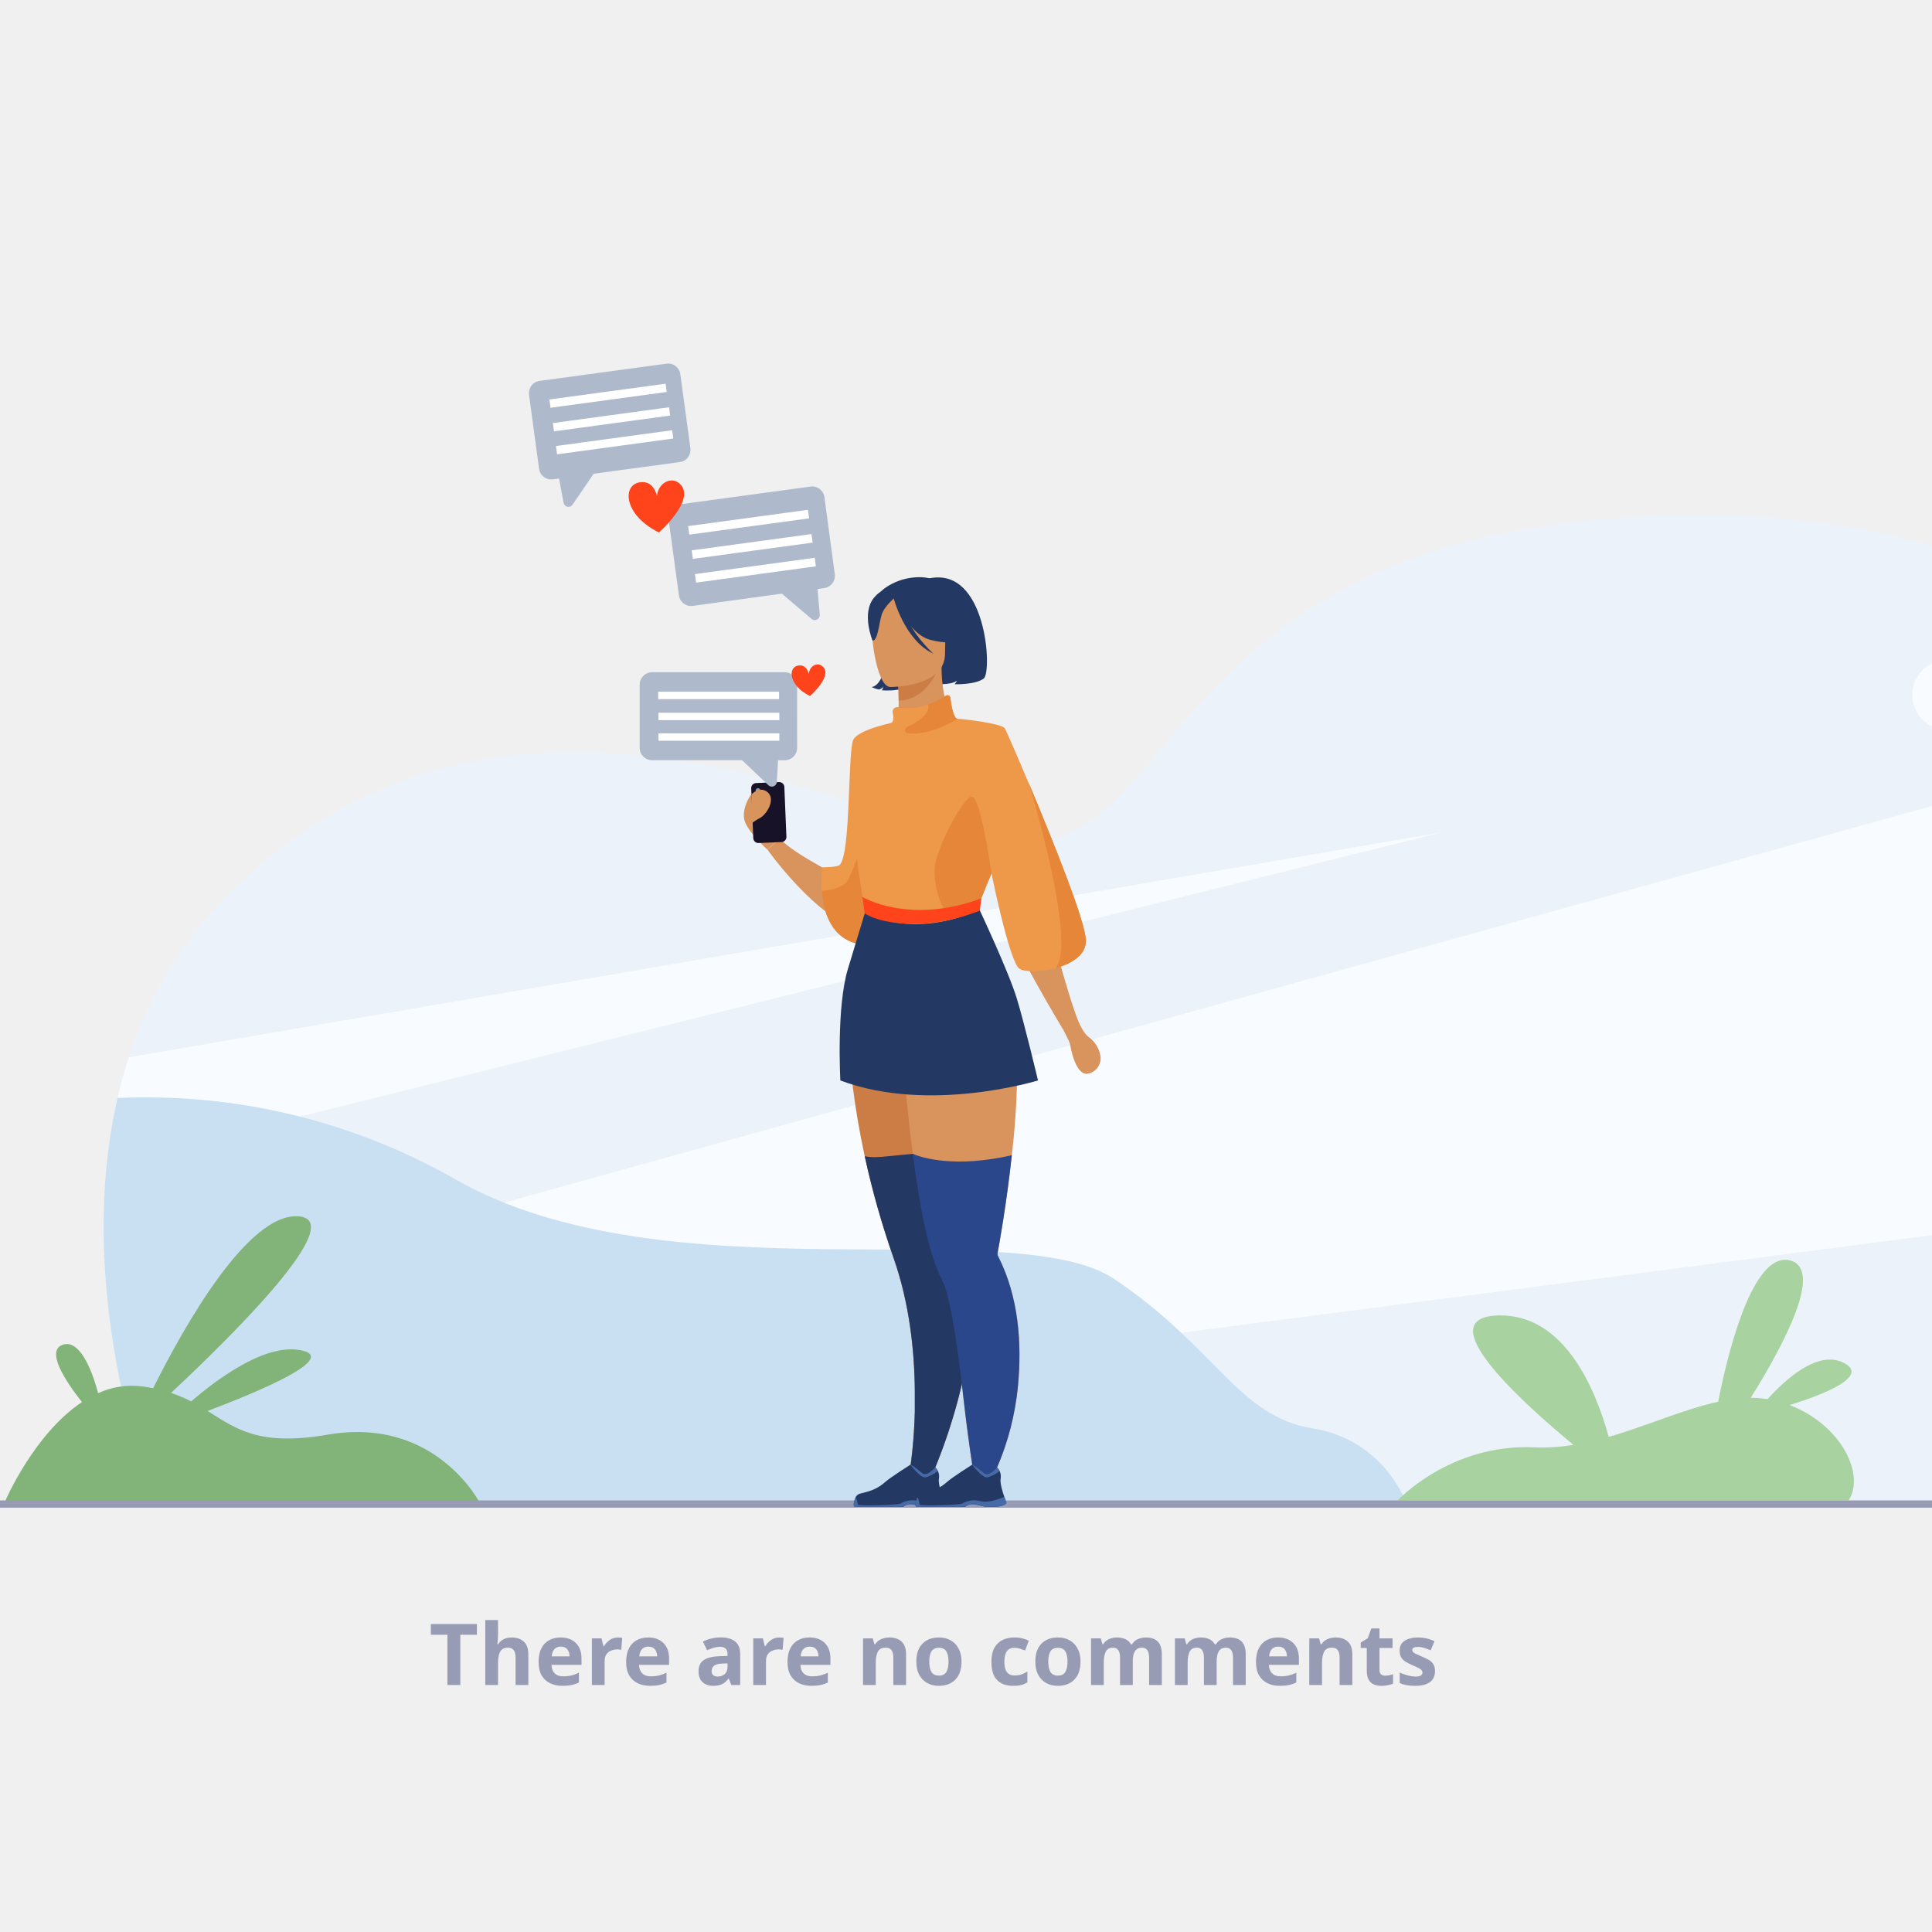
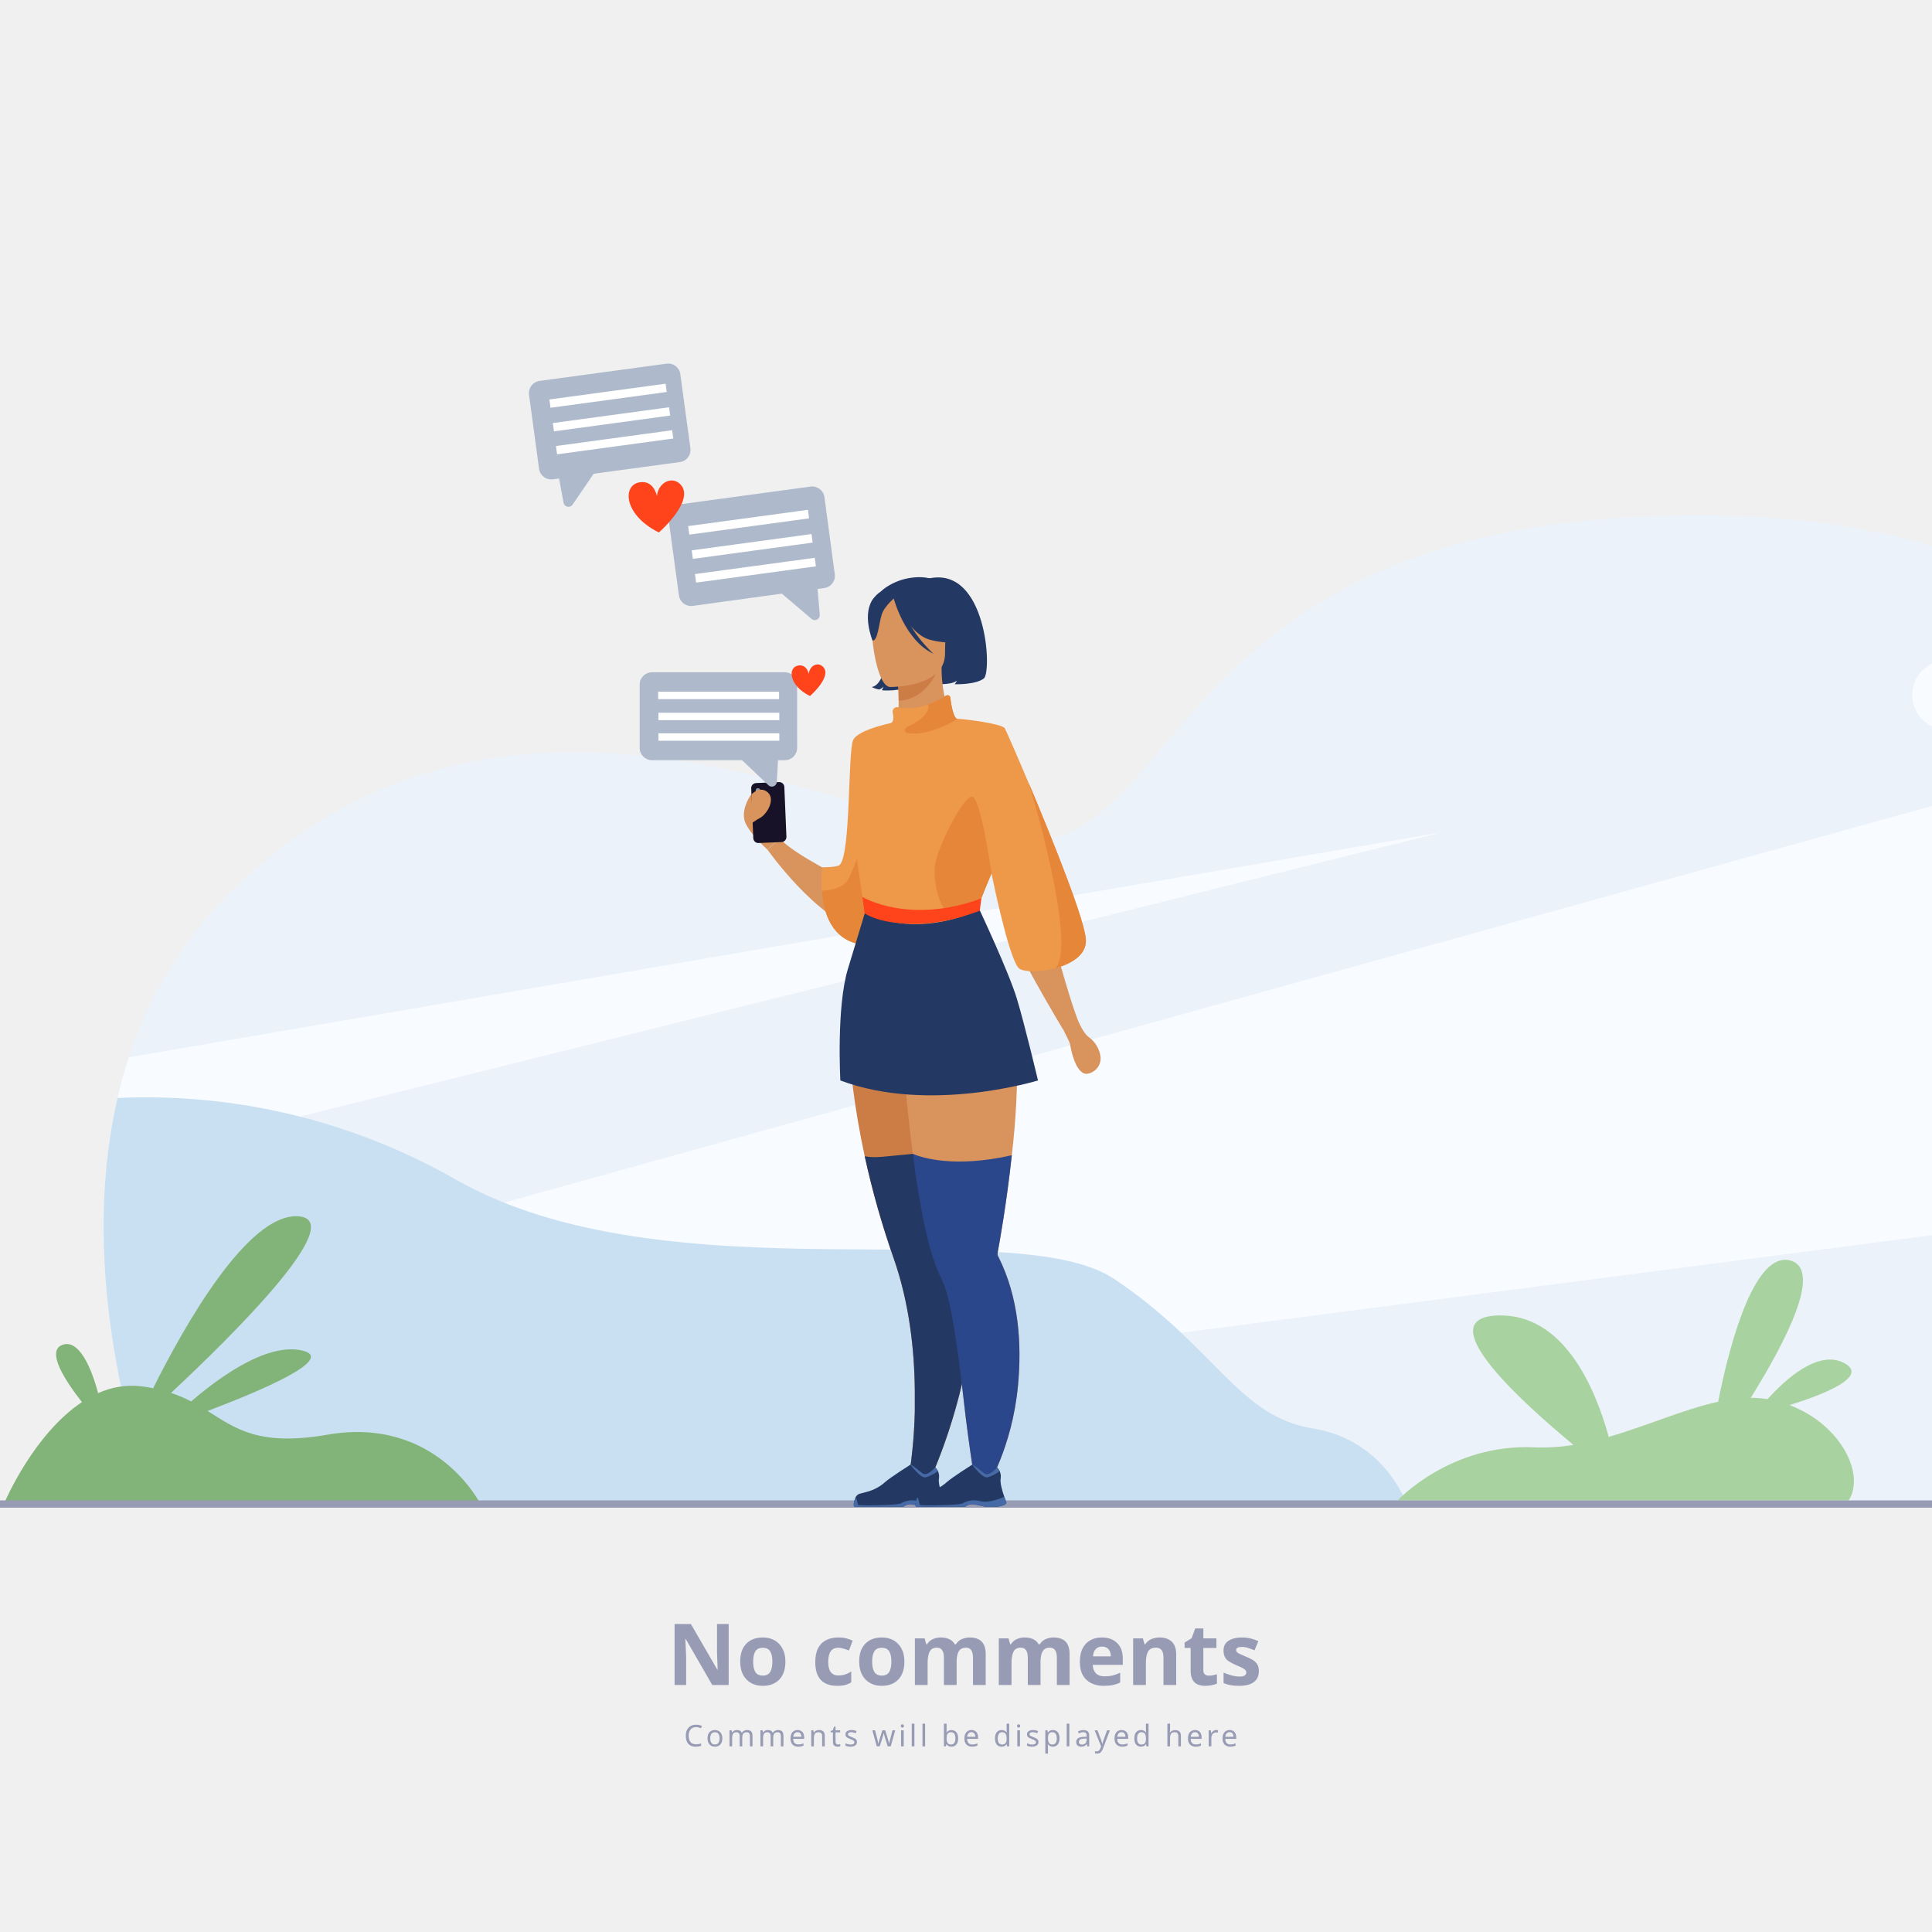
<svg xmlns="http://www.w3.org/2000/svg" id="Layer_1" data-name="Layer 1" viewBox="0 0 533.74 533.74">
  <defs>
-     <style>.cls-1{fill:#ebf2f9;}.cls-2{fill:#f8fbff;}.cls-3{fill:#c9e0f2;}.cls-4{fill:#a8d29f;}.cls-5{fill:#82b378;}.cls-6,.cls-7{fill:#979bb4;}.cls-7{font-size:23.6px;font-family:Poppins-SemiBold, Poppins;font-weight:600;}.cls-8{fill:#d9935c;}.cls-9{fill:#171228;}.cls-10{fill:#909aa3;}.cls-11{fill:#cb7d45;}.cls-12{fill:#233862;}.cls-13{fill:#ee9849;}.cls-14{fill:#e58638;}.cls-15{fill:#2b478b;}.cls-16,.cls-20{fill:#ff431a;}.cls-17{fill:#466aa5;}.cls-18{fill:#aebacb;}.cls-18,.cls-20{fill-rule:evenodd;}.cls-19{fill:#fff;}</style>
+     <style>.cls-1{fill:#ebf2f9;}.cls-2{fill:#f8fbff;}.cls-3{fill:#c9e0f2;}.cls-4{fill:#a8d29f;}.cls-5{fill:#82b378;}.cls-21,.cls-6,.cls-7{fill:#979bb4;}.cls-7{font-size:23.6px;font-family:Poppins-SemiBold, Poppins;font-weight:600;}.cls-8{fill:#d9935c;}.cls-9{fill:#171228;}.cls-10{fill:#909aa3;}.cls-11{fill:#cb7d45;}.cls-12{fill:#233862;}.cls-13{fill:#ee9849;}.cls-14{fill:#e58638;}.cls-15{fill:#2b478b;}.cls-16,.cls-20{fill:#ff431a;}.cls-17{fill:#466aa5;}.cls-18{fill:#aebacb;}.cls-18,.cls-20{fill-rule:evenodd;}.cls-19{fill:#fff;}.cls-21{font-size:8.26px;font-family:Poppins-Thin, Poppins;font-weight:200;letter-spacing:0.1em;}</style>
  </defs>
  <path class="cls-1" d="M573.48,170.91c-32-25.57-82.67-31.3-130.75-27.46-116.26,9.28-118.46,87-157.37,89S142.75,166.69,62.5,247.68a111.57,111.57,0,0,0-26.9,44.4q-1.83,5.6-3.13,11.25s0,0,0,.05a145.79,145.79,0,0,0-3,18.39c-4.89,48.76,13.35,93.85,13.35,93.85l345.91.11h20.42l148.32,0h16Z" />
  <path class="cls-2" d="M574,211.47,100,343.14a163.39,163.39,0,0,0,5.74,53.73L574,336Z" />
  <path class="cls-2" d="M398.55,229.89,29.46,321.77a145.79,145.79,0,0,1,3-18.39s0,0,0-.05q1.31-5.65,3.13-11.25Z" />
  <path class="cls-3" d="M388.72,415.73l-345.91-.11S19.72,358.54,32.46,303.38c0,0,0,0,0-.05a172.72,172.72,0,0,1,93.46,22.54c58.38,33.2,154.22,8.91,182,27.53s34.11,37.9,54.74,41.22c18,2.89,24.68,17.44,26.09,21.11Z" />
  <path class="cls-2" d="M528.28,192a9.65,9.65,0,1,1,9.65,9.64A9.65,9.65,0,0,1,528.28,192Z" />
  <path class="cls-4" d="M494.39,388.18c9.58-3,21.9-7.89,15.2-11.56-7.18-3.93-16.33,4.41-21.29,9.93l-.78-.12a27.26,27.26,0,0,0-3.85-.27c9.45-15.16,20-35.34,11-37.91-9.68-2.76-16.62,21.77-20,39-9.46,2.06-19.64,6.65-30.24,9.71C440.66,383.29,432,363,414,363.41c-19,.47,4.72,22.53,20.68,35.76a52.78,52.78,0,0,1-10.81.68c-23.21-1.08-37.75,14.66-37.75,14.66H510.73C515.41,407.09,508.32,393.4,494.39,388.18Z" />
  <path class="cls-5" d="M1.44,414.68l131.31.86s-12.14-24.41-42.27-19.19c-19,3.29-25.31-1.68-33.14-6.55,14.49-5.48,36-14.54,26-16.73-9.53-2.09-22.53,7.19-30.53,14.09a39.38,39.38,0,0,0-5.56-2.35c17.12-16,49.35-47.88,35.12-48.79-14-.89-31.65,30.66-40.06,47.49-1-.19-2-.36-3.05-.5a22.41,22.41,0,0,0-12.15,1.87c-1.86-7-5.29-15-9.85-13.35s.6,9.74,5.38,15.82C9.37,396.14,1.44,414.68,1.44,414.68Z" />
  <path class="cls-6" d="M573.48,414.51H-5.84a1,1,0,0,0-1,1,1,1,0,0,0,1,1H573.48Z" />
-   <text class="cls-7" transform="translate(118.56 465.5)">There are no comments</text>
+   <text class="cls-7" transform="translate(184.24 465.5)">No comments</text>
  <path class="cls-8" d="M238,257.1C225.62,254,212,234.69,212,234.69l3.49-3c3.62,4.26,18.66,11.61,18.66,11.61-.08-3.9,0-7.46.27-10.7,1.67-22,10-29.37,12.24-31a5.92,5.92,0,0,1,.58-.37s0,.16,0,.46c0,.66.09,2,.15,3.79C247.85,219,248.4,259.75,238,257.1Z" />
  <path class="cls-8" d="M215.47,231.66c-.05-.52-.4-8.09-1.9-9.53s-4.48-3.4-5.33-3.24-3.75,5-2.38,8.29,6.12,7.51,6.12,7.51Z" />
  <rect class="cls-9" x="207.8" y="216.21" width="9.16" height="16.58" rx="1.4" transform="translate(-9.2 9.07) rotate(-2.4)" />
  <path class="cls-10" d="M210,218.64a.66.66,0,0,1-.85.36.65.65,0,1,1,.85-.36Z" />
  <path class="cls-8" d="M207.62,219.46s2.23-2.48,4.46-.58-.15,6-2.08,7.07a15.52,15.52,0,0,0-2.56,1.69Z" />
  <path class="cls-11" d="M265.06,385.16c-.76,3-1.59,5.87-2.44,8.53-.18.58-.36,1.14-.54,1.69l-.27.81c-.18.52-.35,1-.53,1.55s-.46,1.3-.68,1.92c-.17.46-.34.91-.5,1.36-2.52,6.75-4.63,11-4.63,11l-5-.34a136.94,136.94,0,0,0,2.26-21.79l0-1.38c0-1,0-2,0-3V384.2c-.1-11.05-1.47-24.11-5.84-36.58a238.35,238.35,0,0,1-8-28.19c-6-27.67-4.59-45.84-4.59-45.84l28.21,3.3,1.31.15c.12,13,.46,30.55.75,44.31.05,2.38.09,4.66.14,6.77.2,8.83.34,14.87.34,14.87C270.55,354.67,268.58,371.16,265.06,385.16Z" />
  <path class="cls-12" d="M257,176.72s6.68,5.68.56,12.22c0,0,5.09.5,6.82-.91a4.85,4.85,0,0,1-.65,1s5.7.2,8.05-1.58.84-30.94-15-27.68c0,0-13.41-1-12.16,14.5s-3.82,15.52-3.82,15.52a7.18,7.18,0,0,0,2.09.7s1-.38,1.19-.93a3.71,3.71,0,0,1-.45,1.14s5.47.52,8.19-1.55S257.76,179.92,257,176.72Z" />
  <path class="cls-8" d="M278.52,270.42c-5.33-12-7.88-15.34-8-19.1-.07-3,1.39-6.19,4.24-14.06a28.21,28.21,0,0,0,1.42-5.69c2.26-15.17-6.52-31.58-12-32.69-1.52-.41-4.09-5.89-4.06-14.72l-.68.14L248,186.57s.26,3.61.27,7c0,2.84-.14,5.72-.79,6.06-.82.08-1.58.23-1.58.23S236.2,206.7,235.57,216c-.84,12.37,7.88,27,.15,51.74C227.82,293,281.47,277,278.52,270.42Z" />
  <path class="cls-11" d="M248,186.57s.26,3.61.27,7c6.43-.18,9.82-6,11.22-9.29Z" />
  <path class="cls-12" d="M260.68,183.05s3.37-5.33,4.18-9.88c.58-3.24-1.08-15.29-13.18-13.55a16.35,16.35,0,0,0-6.82,2.58c-2.62,1.77-6.42,5.6-2.18,16.11l1.1,3.55Z" />
  <path class="cls-8" d="M245.87,189.79s15.2.25,15.21-9.22,2-15.81-7.73-16.37-11.59,3.05-12.37,6.21S241.91,189.48,245.87,189.79Z" />
  <path class="cls-12" d="M246.43,164s4.16,11.11,10.55,12.76,9.16-.07,9.16-.07A18.09,18.09,0,0,1,260.22,166S249.57,158.67,246.43,164Z" />
  <path class="cls-12" d="M247.46,164.87s-3.11,2.48-3.87,4.89-1.1,7.37-2.54,7.21c0,0-3.14-7.56.39-11.83C245.17,160.61,247.46,164.87,247.46,164.87Z" />
  <path class="cls-8" d="M298.29,283.12l-4.56,1.37s-15.06-25-16.43-31.48c-.44-2.12-1.54-6.36-2.82-11.1-2.64-9.83-6.05-21.85-6.05-21.85l-1.13-4.87-3.83-16.6s7.34.75,11.63,2.55a5.35,5.35,0,0,1,2.89,2.13c3.15,6.93,6.3,24.43,8.51,36.92,1.24,6.95,2.18,12.36,2.67,13.5C290.54,256.88,294.72,274.45,298.29,283.12Z" />
  <path class="cls-12" d="M246.88,165.24s3,11.64,11,15.36c0,0-8.06-7.15-8.75-14.83S246.88,165.24,246.88,165.24Z" />
  <path class="cls-8" d="M298,282.36s1.39,3.27,2.83,4.18a8.11,8.11,0,0,1,3.12,4.87,4.3,4.3,0,0,1-3.76,5.25c-1.82,0-3.56-2.49-4.64-8.43-.06-.33-1.79-3.74-1.79-3.74Z" />
  <path class="cls-8" d="M281.24,382.73c-1.62,17.31-8.76,28.51-8.76,28.51L270,413.46s-2.22-12.68-3.83-27.19c-1.53-13.79-3.62-28.39-6-32.84-3.54-6.66-6.16-20.27-8-34.65-3.1-23.8-4.2-49.72-4.2-49.72l28.6-1.42c2.88,4.84,4.13,12.77,4.43,21.79a219.63,219.63,0,0,1-1.47,29.72c-1.45,13.37-3.46,24.52-3.93,27h0a1.48,1.48,0,0,0,.19,1C281.49,358.41,282.31,371.29,281.24,382.73Z" />
  <path class="cls-13" d="M247.86,230.67c-.64,15.71-3,31.27-9.83,30.27-8.39-1.22-10.57-9.05-11-14.87a33.12,33.12,0,0,1,.12-6.46s4.13,0,4.8-.64c3.17-2.92,2.23-31.64,3.79-34.62s11.75-4.9,11.75-4.9S248.5,215.14,247.86,230.67Z" />
  <path class="cls-14" d="M247.86,230.67c-.64,15.71-3,31.27-9.83,30.27-8.39-1.22-10.57-9.05-11-14.87,2.06-.1,5.68-.6,7.12-2.8,2.07-3.14,8.5-23.39,8.5-23.39S245.16,224.43,247.86,230.67Z" />
  <path class="cls-12" d="M265.06,385.16c-.76,3-1.59,5.87-2.44,8.53-.18.58-.36,1.14-.54,1.69l-.27.81c-.18.52-.35,1-.53,1.55s-.46,1.3-.68,1.92c-.17.46-.34.91-.5,1.36-2.52,6.75-4.63,11-4.63,11l-5-.34a136.94,136.94,0,0,0,2.26-21.79l0-1.38c0-1,0-2,0-3V384.2c-.1-11.05-1.47-24.11-5.84-36.58a238.35,238.35,0,0,1-8-28.19c3,.61,5.61,0,13.22-.65.81-.07,4.63,4.67,8.42,10.94.19,8.83,4.52,13.27,4.52,13.27C270.55,354.67,268.58,371.16,265.06,385.16Z" />
  <path class="cls-15" d="M281.24,382.73c-1.62,17.31-8.76,28.51-8.76,28.51L270,413.46s-2.22-12.68-3.83-27.19c-1.53-13.79-3.62-28.39-6-32.84-3.54-6.66-6.16-20.27-8-34.65,2.64,1.09,11.6,3.94,27.36.37-1.45,13.37-3.46,24.52-3.93,27h0a1.48,1.48,0,0,0,.19,1C281.49,358.41,282.31,371.29,281.24,382.73Z" />
  <path class="cls-12" d="M239,252s16.83,4.23,31.59-.69c0,0,8.1,17.21,10.33,24.58s5.84,22.6,5.84,22.6-30,9.25-54.6,0c0,0-1.13-20.28,2.1-30.86S239,252,239,252Z" />
  <path class="cls-13" d="M300,259.9c0,3.94-4,6.37-8.35,7.55-4.16,1.14-8.58,1.12-10,.19-2.38-1.6-6.28-19.39-7.41-24.81-.21-1-.32-1.55-.32-1.55s-3.11,7.4-3.2,8.09c0,.31-.09.74-.11,1.12s-.05.83-.05.83-16.85,8.5-31.59.69c0,0-6-34.64-3.39-40.6,1.29-3,8-9.08,10.73-11.71.61-.59.55-1.77.31-2.84a1.24,1.24,0,0,1,1.52-1.47,16,16,0,0,0,8.21-.73,19.82,19.82,0,0,0,5-2.45.77.77,0,0,1,1.19.54c.26,2.07.88,5.84,2,5.84,1.57,0,12.28,1.31,13.06,2.63.27.46,3.06,6.76,6.57,15.1a.08.08,0,0,0,0,0C290.79,232,300,254.85,300,259.9Z" />
  <path class="cls-14" d="M273.91,241.28s-3.11,7.4-3.2,8.09c0,.31-.09.74-.11,1.12a15.34,15.34,0,0,1-5.17,2.71c-5.25,1.59-7.53-8.47-7.21-13.49s7.74-19.36,10.21-19.65S273.91,241.28,273.91,241.28Z" />
  <path class="cls-14" d="M274.23,242.83c-.21-1-.32-1.55-.32-1.55A8.07,8.07,0,0,1,274.23,242.83Z" />
  <path class="cls-16" d="M252.55,255.22c-9.58,0-13.39-2.69-13.68-2.91l-.62-4.52c.09.07,12.95,7.79,32.86.4l-.43,3.42C263,254.45,257.53,255.22,252.55,255.22Z" />
  <path class="cls-14" d="M300,259.9c0,3.94-4,6.37-8.35,7.55,5.95-7.09-7.08-50-7.41-51.1C290.79,232,300,254.85,300,259.9Z" />
  <path class="cls-14" d="M264.56,198.59s-8,5.08-14.09,3.88c0,0-1.45-.92.56-1.85s6.27-3.43,5.31-6a19.82,19.82,0,0,0,5-2.45.77.77,0,0,1,1.19.54C262.8,194.82,263.42,198.59,264.56,198.59Z" />
  <path class="cls-12" d="M258.36,416.25h-3.2c-1.07-.17-1.86-.48-3-.62a3,3,0,0,0-2.6.62l0,0H236c-.35-.49,0-1.62.3-2.45a1.9,1.9,0,0,1,1.28-1.16c1.44-.42,4.28-.79,6.88-3.15,1.47-1.32,7.08-4.87,7.08-4.87h0c.12,0,.71.18,3.26,2.33,1.32,1.11,3.56-1.57,3.56-1.57a3.11,3.11,0,0,1,.74,1,3.39,3.39,0,0,1,.29,2.09c-.2,1.22.45,3.5,1,5,.31.94.58,1.6.58,1.6S261.11,415.91,258.36,416.25Z" />
  <path class="cls-17" d="M259.11,406.41a10.11,10.11,0,0,1-3.45,1.74c-1.44.19-4.14-3.5-4.14-3.5h0c.12,0,.71.18,3.26,2.33,1.32,1.11,3.56-1.57,3.56-1.57A3.11,3.11,0,0,1,259.11,406.41Z" />
  <path class="cls-17" d="M258.36,416.25h-3.2c-1.07-.17-1.86-.48-3-.62a3,3,0,0,0-2.6.62l0,0H236c-.35-.49,0-1.62.3-2.45.42-.37.53,1.59.76,1.91s11.09.11,11.72-.35a6.6,6.6,0,0,1,5.14-.62c2.28.54,5.64-.86,6.48-1.23.31.94.58,1.6.58,1.6S261.11,415.91,258.36,416.25Z" />
  <path class="cls-12" d="M275.44,416.25h-3.2c-1.07-.17-1.86-.48-3-.62a3,3,0,0,0-2.59.62l0,0h-13.6c-.34-.49,0-1.62.31-2.45a1.89,1.89,0,0,1,1.27-1.16c1.44-.42,4.28-.79,6.89-3.15,1.46-1.32,7.07-4.87,7.07-4.87h0c.12,0,.71.18,3.26,2.33,1.32,1.11,3.57-1.57,3.57-1.57a3.17,3.17,0,0,1,.73,1,3.32,3.32,0,0,1,.29,2.09c-.2,1.22.46,3.5,1,5,.32.94.58,1.6.58,1.6S278.2,415.91,275.44,416.25Z" />
  <path class="cls-17" d="M276.19,406.41a10.06,10.06,0,0,1-3.44,1.74c-1.45.19-4.15-3.5-4.15-3.5h0c.12,0,.71.18,3.26,2.33,1.32,1.11,3.57-1.57,3.57-1.57A3.17,3.17,0,0,1,276.19,406.41Z" />
  <path class="cls-17" d="M275.44,416.25h-3.2c-1.07-.17-1.86-.48-3-.62a3,3,0,0,0-2.59.62l0,0h-13.6c-.34-.49,0-1.62.31-2.45.41-.37.53,1.59.75,1.91s11.1.11,11.72-.35a6.6,6.6,0,0,1,5.14-.62c2.28.54,5.65-.86,6.48-1.23.32.94.58,1.6.58,1.6S278.2,415.91,275.44,416.25Z" />
  <path class="cls-18" d="M220.21,189.12a3.41,3.41,0,0,0-3.41-3.4H180.13a3.41,3.41,0,0,0-3.41,3.4V206.6a3.41,3.41,0,0,0,3.41,3.41H205l7.29,6.93a1.36,1.36,0,0,0,1.45.28,1.38,1.38,0,0,0,.87-1.2c.14-2.62.33-6,.33-6h1.87a3.41,3.41,0,0,0,3.41-3.41Z" />
  <rect class="cls-19" x="181.83" y="191.1" width="33.4" height="2.04" />
  <rect class="cls-19" x="181.9" y="196.91" width="33.4" height="2.04" />
  <rect class="cls-19" x="181.9" y="202.59" width="33.4" height="2.04" />
  <path class="cls-18" d="M146.15,109.06a3.45,3.45,0,0,1,.66-2.52,3.4,3.4,0,0,1,2.26-1.31l35.05-4.76a3.36,3.36,0,0,1,2.52.66,3.41,3.41,0,0,1,1.31,2.25l2.78,20.44a3.45,3.45,0,0,1-.66,2.52,3.4,3.4,0,0,1-2.26,1.31L164,130.89l-5.82,8.53a1.37,1.37,0,0,1-1.42.57,1.35,1.35,0,0,1-1.07-1.09l-1.24-6.71-1.7.23a3.41,3.41,0,0,1-2.52-.67,3.36,3.36,0,0,1-1.31-2.25Z" />
  <path class="cls-18" d="M227.76,137.34a3.41,3.41,0,0,0-3.83-2.92l-36.35,4.94a3.41,3.41,0,0,0-2.91,3.84l2.89,21.27a3.4,3.4,0,0,0,3.83,2.92L216,164l8.22,7a1.38,1.38,0,0,0,2.26-1.18l-.63-7.11,1.86-.25a3.4,3.4,0,0,0,2.91-3.83Z" />
  <rect class="cls-19" x="151.78" y="108.17" width="32.4" height="2.31" transform="translate(-13.19 23.62) rotate(-7.74)" />
  <rect class="cls-19" x="190.12" y="143.08" width="33.4" height="2.38" transform="translate(-17.55 29.17) rotate(-7.74)" />
  <rect class="cls-19" x="152.74" y="114.68" width="32.4" height="2.31" transform="translate(-14.06 23.81) rotate(-7.74)" />
  <rect class="cls-19" x="191.1" y="149.78" width="33.4" height="2.38" transform="translate(-18.44 29.36) rotate(-7.74)" />
  <rect class="cls-19" x="153.6" y="121.03" width="32.4" height="2.31" transform="translate(-14.91 23.98) rotate(-7.74)" />
  <rect class="cls-19" x="192" y="156.34" width="33.4" height="2.38" transform="translate(-19.32 29.54) rotate(-7.74)" />
  <path class="cls-20" d="M181.48,137.07s-.79-4.62-4.95-3.79c-4.62.93-4.2,9,5.49,13.82,0,0,9.75-8.5,6.2-13C186,131.29,181.86,133.08,181.48,137.07Z" />
  <path class="cls-20" d="M223.43,186.19s-.49-2.81-3-2.31c-2.81.57-2.55,5.49,3.34,8.41,0,0,5.94-5.17,3.78-7.88C226.14,182.67,223.66,183.76,223.43,186.19Z" />
+   <text class="cls-21" transform="translate(188.96 482.46)">Comments will be displayed here</text>
</svg>
